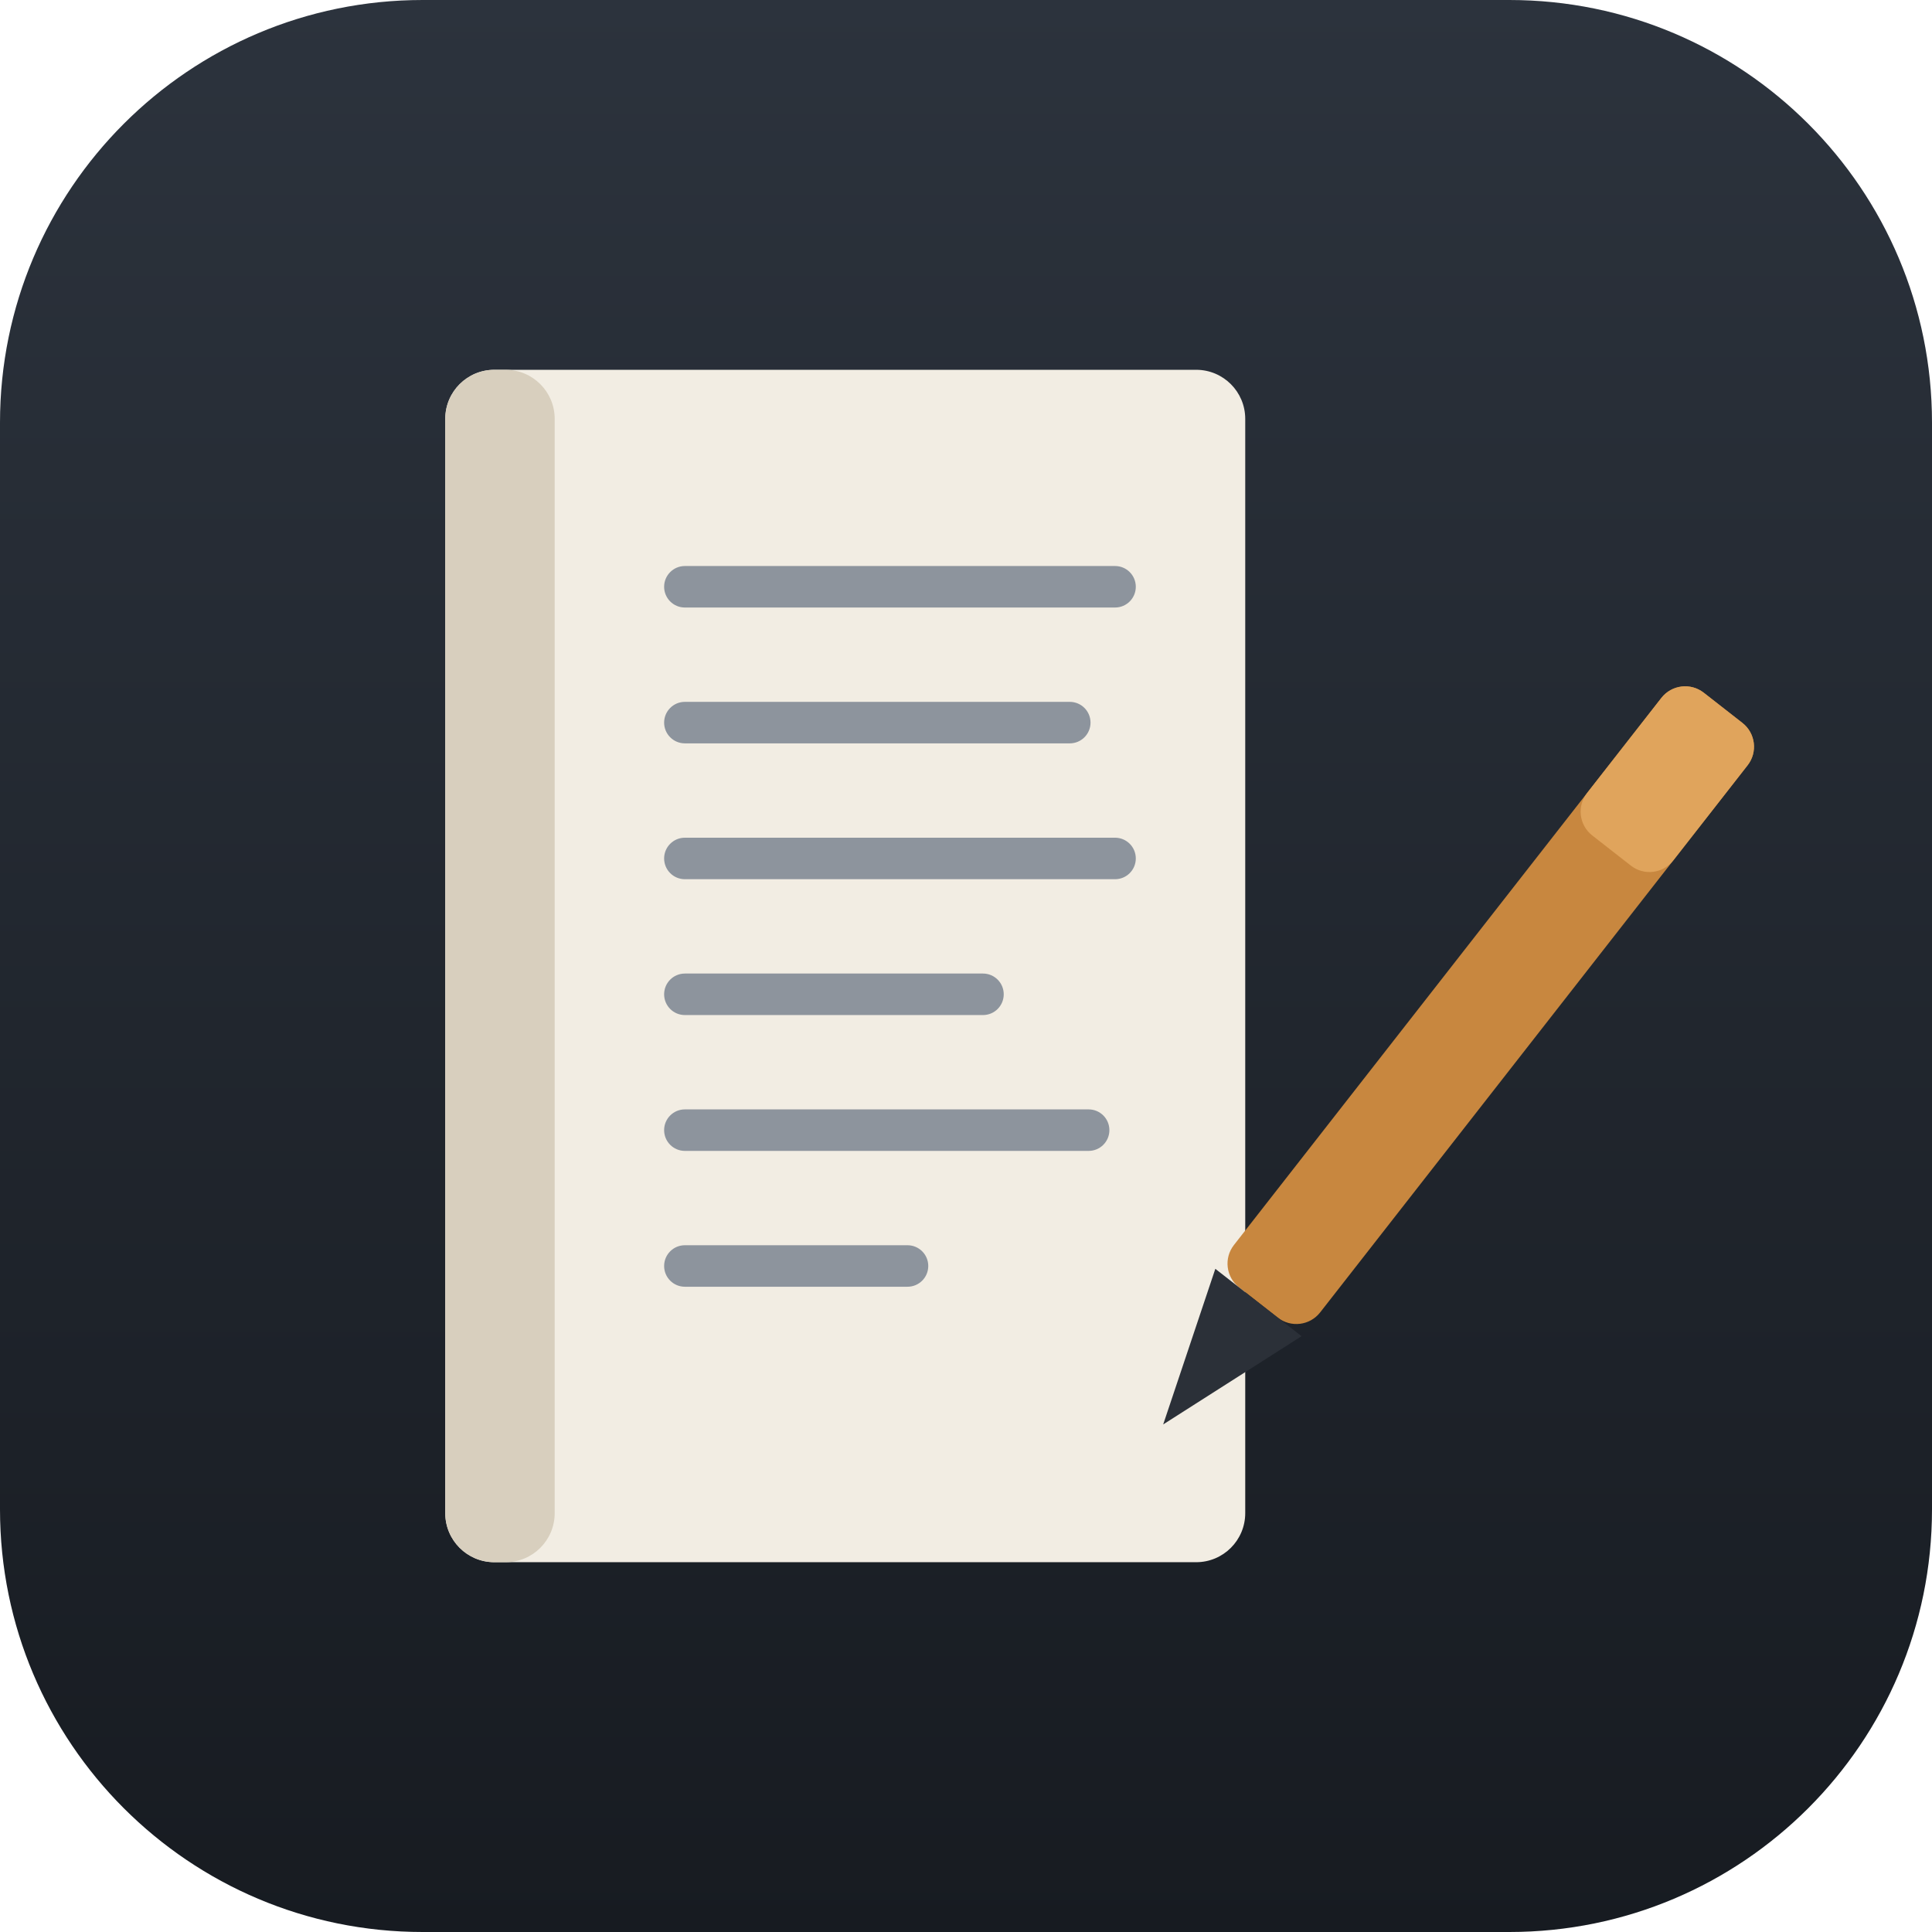
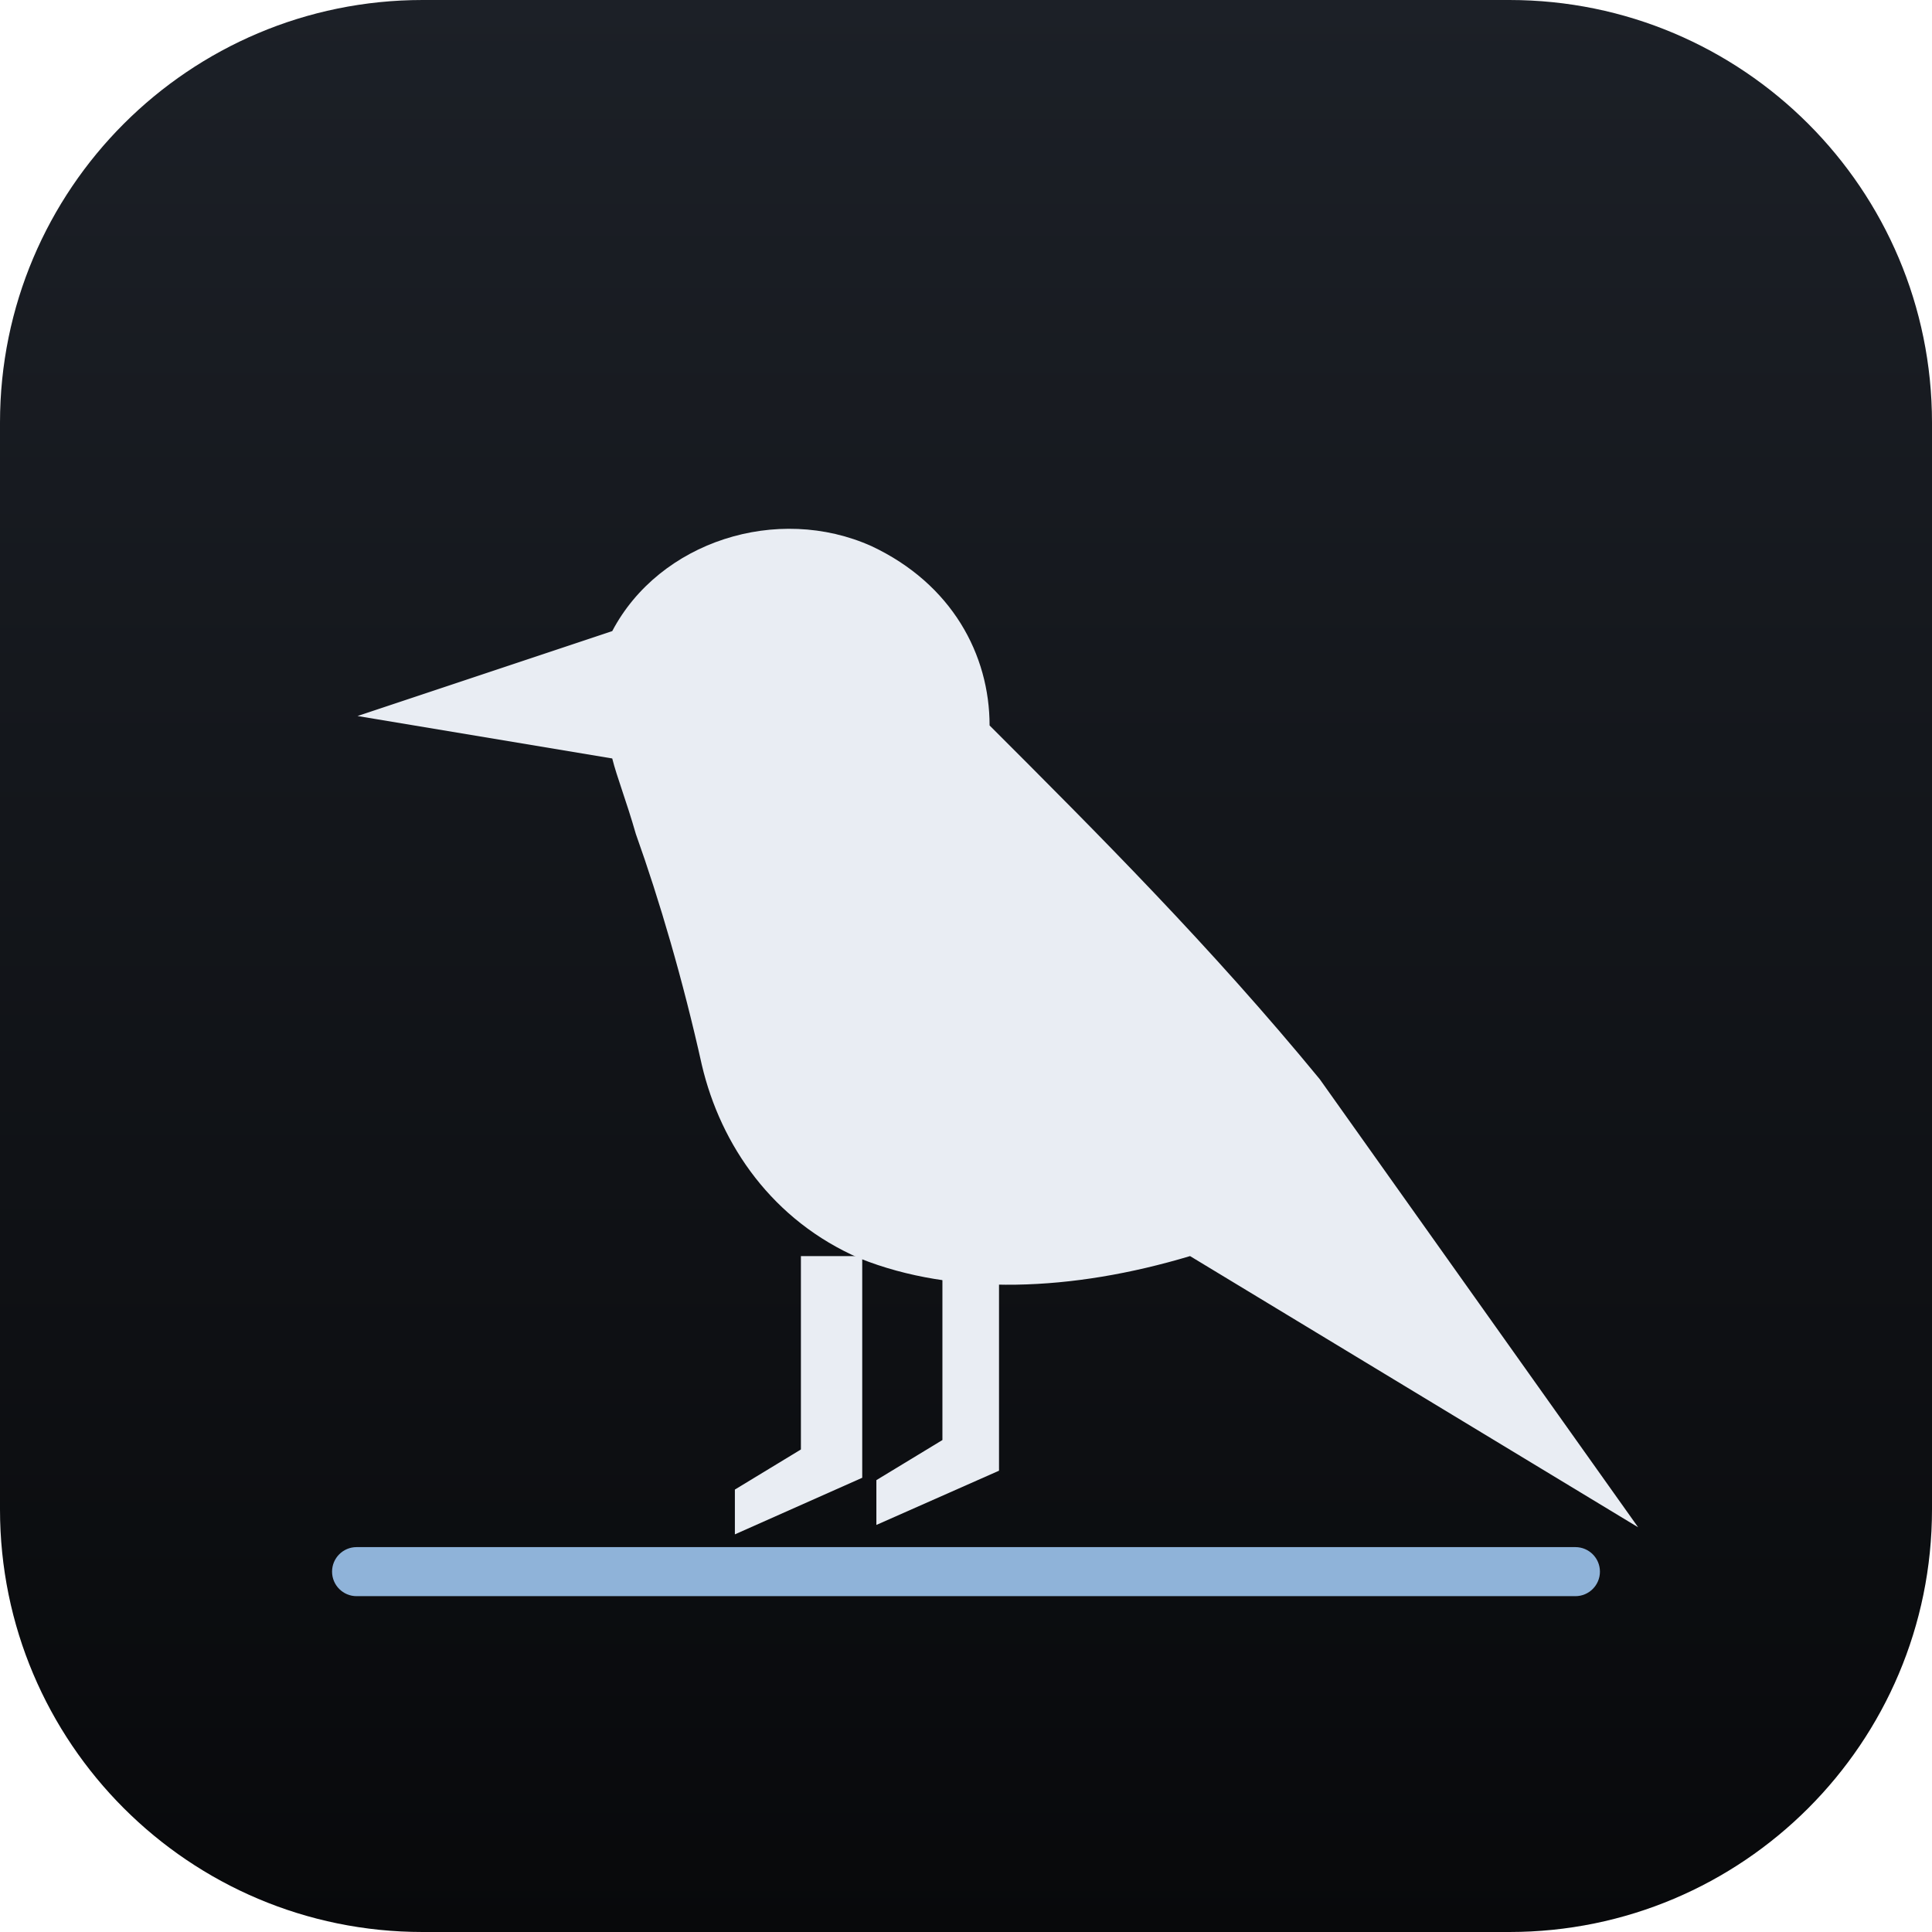
<svg xmlns="http://www.w3.org/2000/svg" width="1024" height="1024" viewBox="0 0 1024 1024">
  <defs>
-     <linearGradient id="g" x1="0" y1="0" x2="0" y2="1">
-       <stop offset="0" stop-color="#2c333d" />
-       <stop offset="1" stop-color="#171b21" />
+     <linearGradient id="ground" x1="0" y1="0" x2="0" y2="1">
+       <stop offset="0" stop-color="#1c2027" />
+       <stop offset="1" stop-color="#08090b" />
    </linearGradient>
  </defs>
-   <rect width="1024" height="1024" rx="224" fill="url(#g)" />
-   <rect x="236" y="196" width="424" height="632" rx="26" fill="#f2ede3" />
-   <rect x="236" y="196" width="58" height="632" rx="26" fill="#d8cfbe" />
-   <g fill="#8d949d">
-     <rect x="352" y="300" width="250" height="22" rx="11" />
-     <rect x="352" y="372" width="226" height="22" rx="11" />
-     <rect x="352" y="444" width="250" height="22" rx="11" />
-     <rect x="352" y="516" width="180" height="22" rx="11" />
-     <rect x="352" y="588" width="236" height="22" rx="11" />
-     <rect x="352" y="660" width="140" height="22" rx="11" />
+   <rect width="1024" height="1024" rx="224" fill="url(#ground)" />
+   <g transform="translate(112 112) scale(12.5)" fill="#e9edf3">
+     <path d="M6.2 21.4 L17 17.8 C19 14 24 12.4 28 14.2 C31.4 15.8 33 18.8 33 21.8 C37.6 26.4 42.4 31.2 47 36.8 L60.5 55.8 L41.5 44.3 C36.5 45.8 31.5 46 27.5 44.4 C23.8 42.8 21.6 39.6 20.8 36.2 C20 32.6 19 29.2 18 26.4 C17.6 25 17.2 24 17 23.2 L6.2 21.4 Z" />
+     <path d="M25 44.3 L27.6 44.3 L27.6 53.7 L22.2 56.1 L22.2 54.2 L25 52.5 Z" />
+     <path d="M31 44.8 L33.4 44.8 L33.4 53.4 L28.2 55.7 L28.2 53.8 L31 52.1 Z" />
  </g>
-   <g transform="rotate(38 700 640)">
-     <rect x="676" y="300" width="58" height="400" rx="16" fill="#c8873f" />
-     <rect x="676" y="300" width="58" height="96" rx="16" fill="#e0a45c" />
-     <path d="M676 700 L705 782 L734 700 Z" fill="#2b3038" />
-   </g>
+   <rect x="176" y="820" width="672" height="26" rx="13" fill="#8fb3d9" />
</svg>
